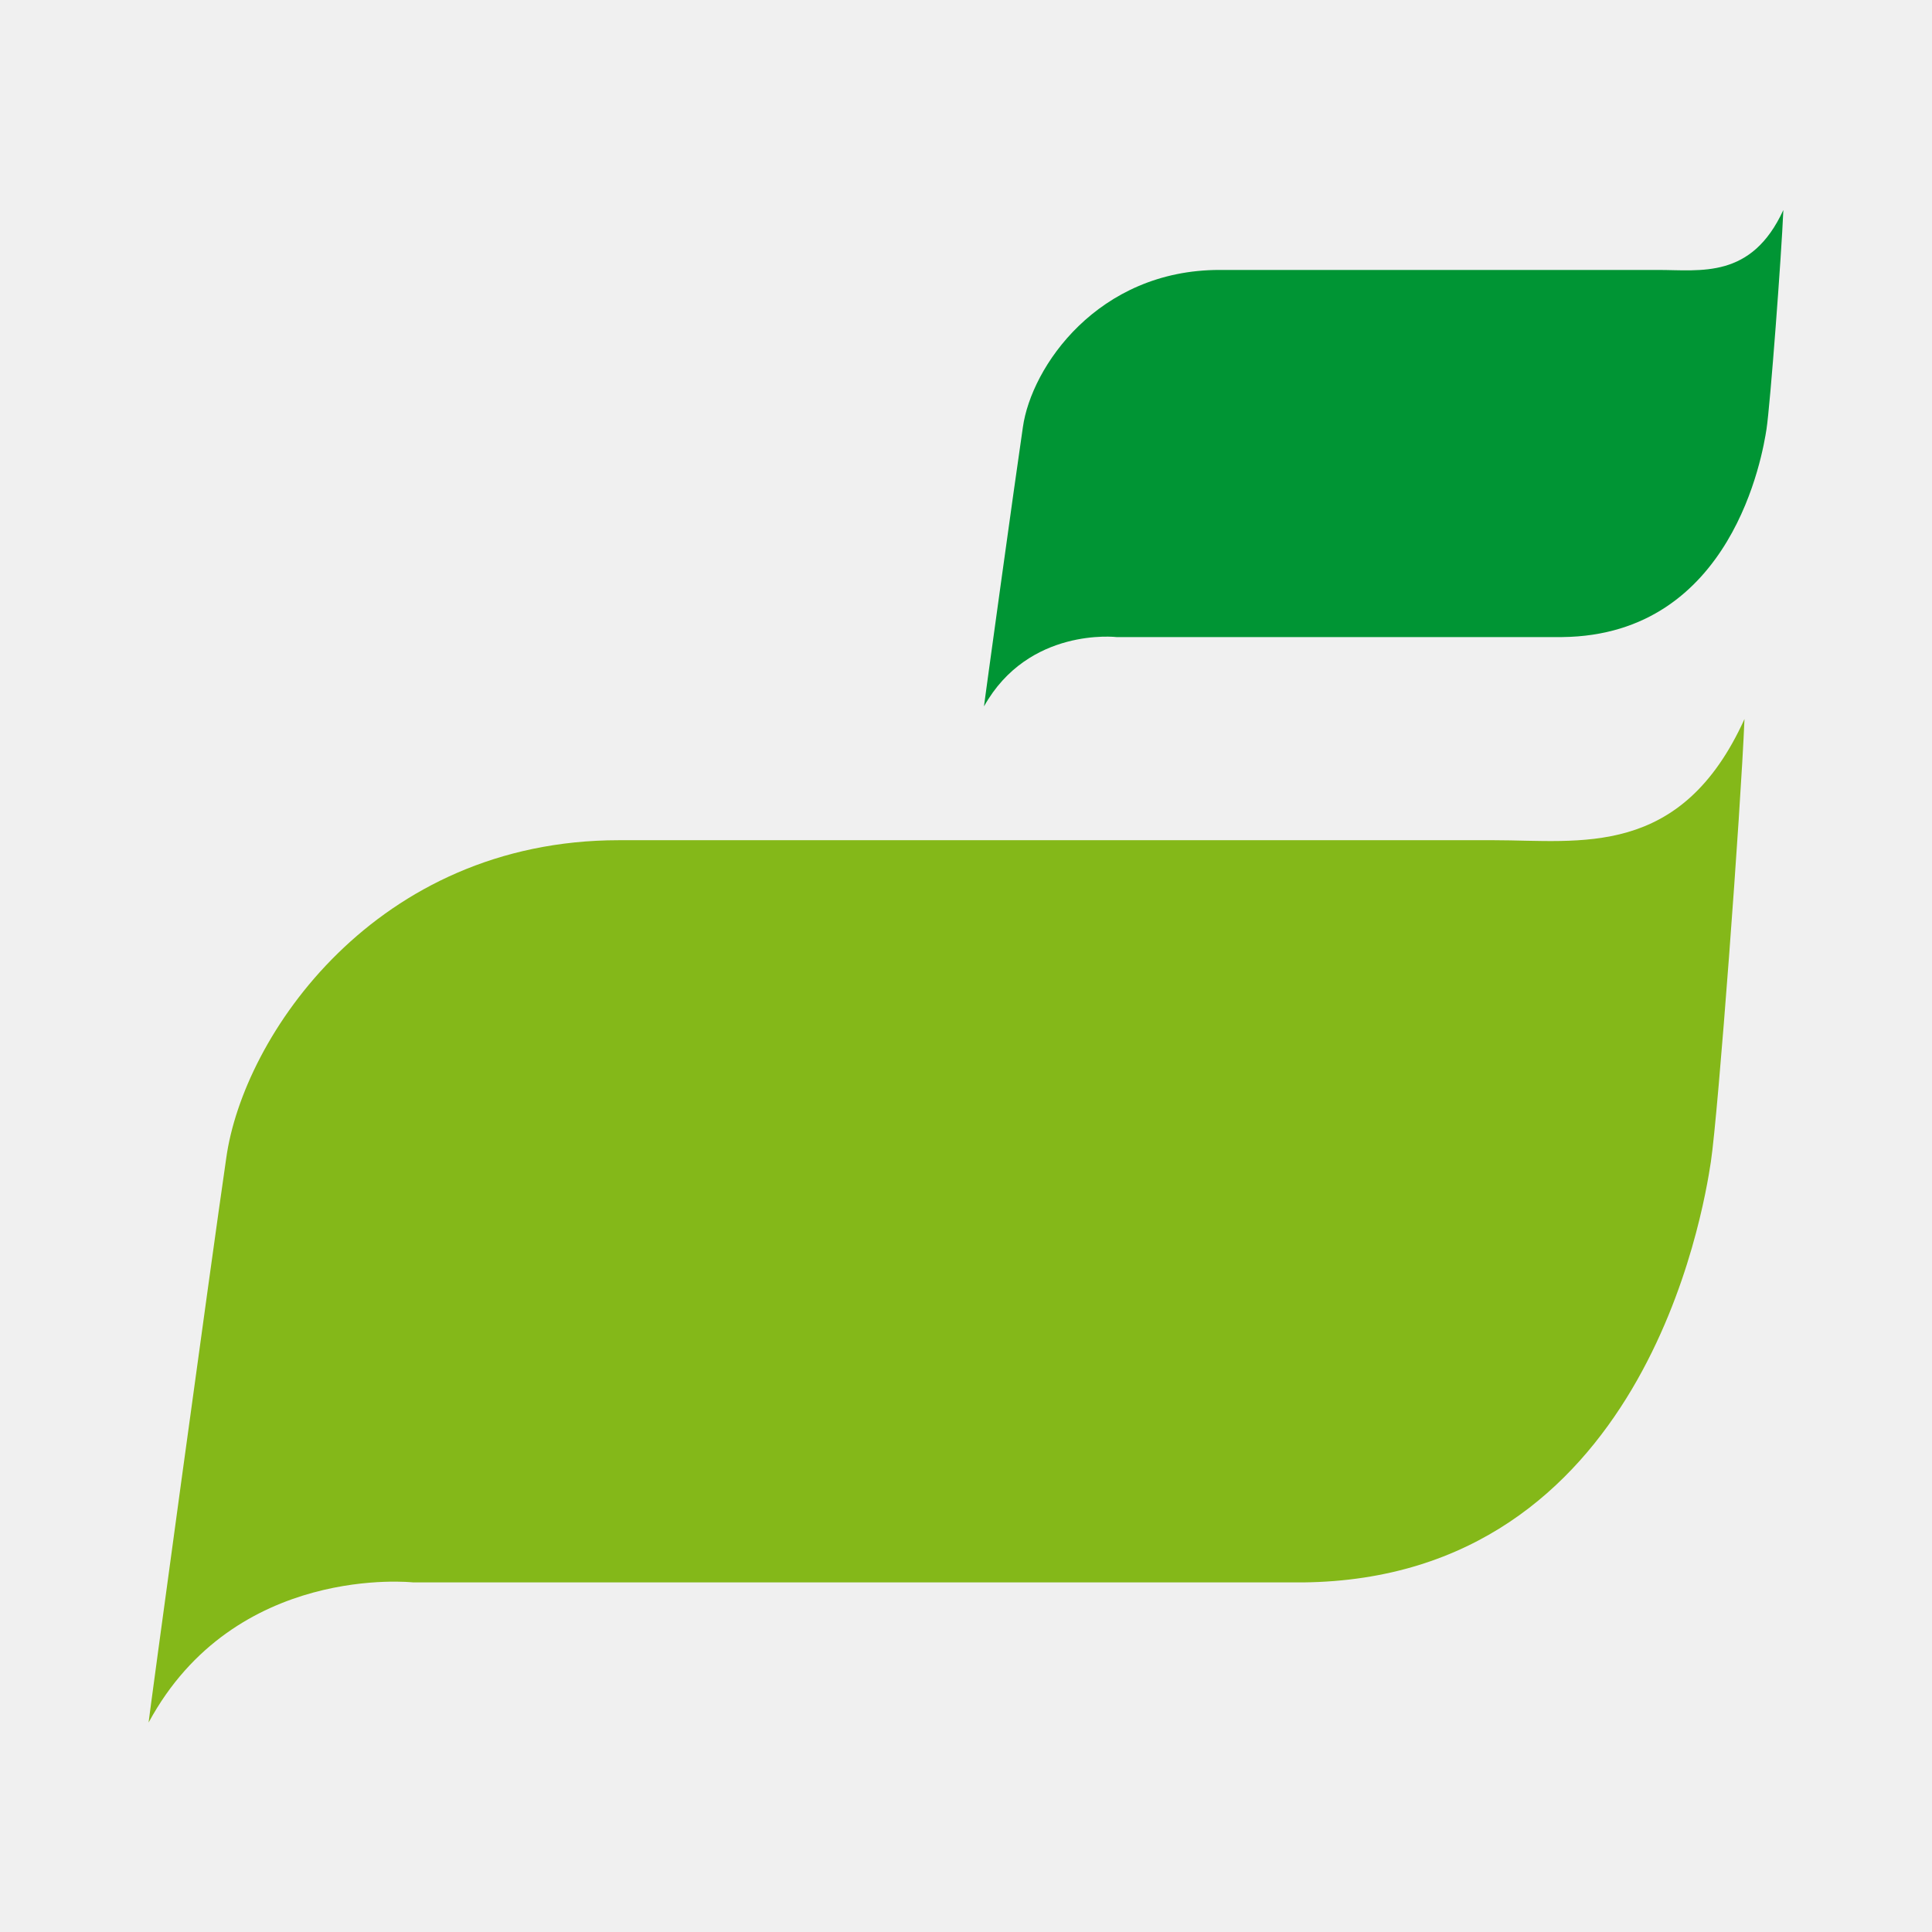
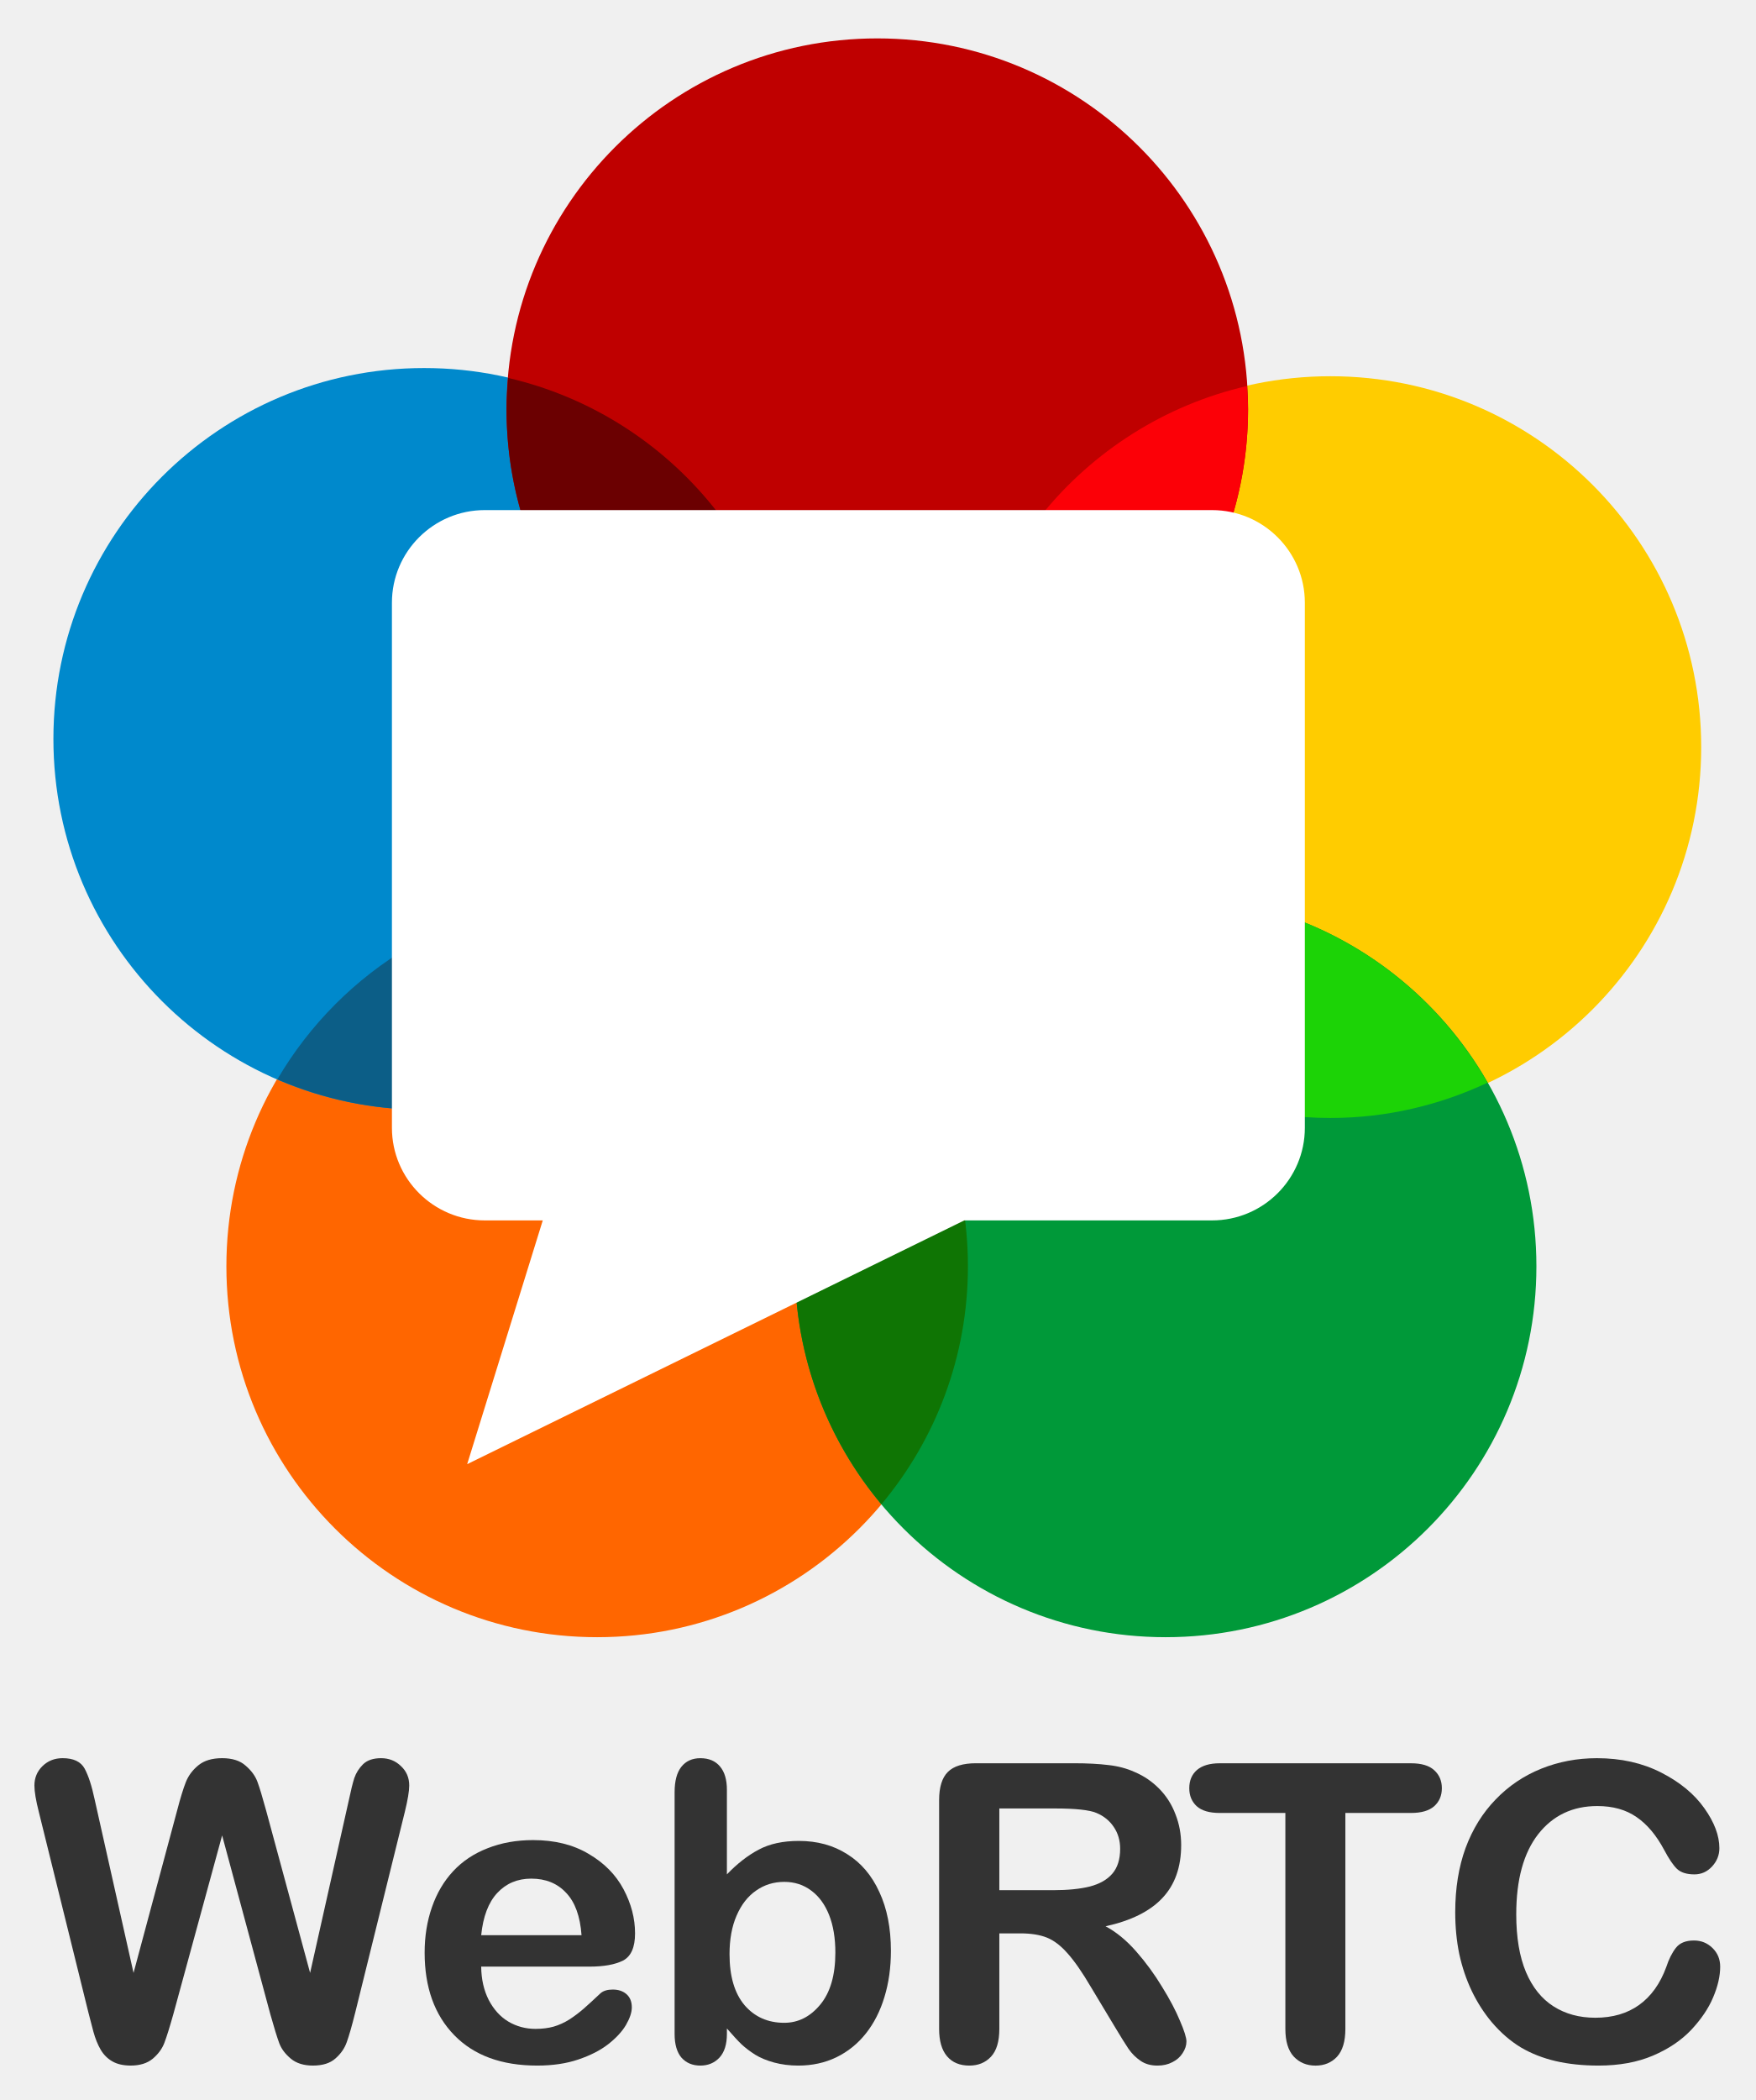
- <svg xmlns="http://www.w3.org/2000/svg" viewBox="0 0 260 260">
-   <defs>
-     <clipPath id="0">
-       <path d="M 0,0 H 5244 V 1870.87 H 0 V 0" />
-     </clipPath>
-   </defs>
-   <g transform="matrix(2.0166 0 0-2.0166 19.999 407.16)">
-     <g transform="matrix(.1 0 0 .1-8.4 30.667)" clip-path="url(#0)">
-       <path d="m667.43 1427.23c5.625 40.32 50 105 131.25 105 81.25 0 263.75 0 292.5 0 28.75 0 62.5-6.25 83.75 40-1.25-30-8.75-130-11.25-146.25-2.5-16.25-22.5-137.5-136.25-138.75-113.75 0-297.5 0-297.5 0 0 0-58.75 6.88-88.44-46.25-.191-.39 20.938 152.5 25.938 186.25" fill="#009534" />
-       <path d="m135.79 939.4c11.23 81.49 99.82 212.27 262.03 212.27 162.22 0 526.57 0 583.97 0 57.4 0 124.78-12.637 167.2 80.86-2.49-60.65-17.47-262.81-22.46-295.66-4.99-32.851-44.92-277.97-272.01-280.5-227.1 0-593.95 0-593.95 0 0 0-118.99 13.1-176.56-93.5-.383-.801 41.801 308.3 51.781 376.53" fill="#84b819" />
+ <svg xmlns="http://www.w3.org/2000/svg" height="305" width="255" version="1.1">
+   <g transform="translate(-122.62 -335.06)">
+     <g fill="#333">
+       <path style="" d="m161.87 627.52-6.98-25.887-7.068 25.887q-0.825 2.945-1.325 4.241-0.471 1.266-1.679 2.297-1.207 1.001-3.21 1.001-1.62 0-2.68-0.618-1.031-0.589-1.679-1.679-0.648-1.119-1.06-2.621-0.412-1.531-0.736-2.827l-7.186-29.067q-0.648-2.533-0.648-3.858 0-1.679 1.178-2.827t2.916-1.149q2.385 0 3.21 1.531t1.443 4.447l5.654 25.209 6.332-23.589q0.707-2.709 1.266-4.123 0.56-1.414 1.826-2.444t3.446-1.031q2.209 0 3.416 1.09 1.237 1.06 1.708 2.327t1.266 4.182l6.391 23.589 5.654-25.209q0.412-1.973 0.766-3.092 0.383-1.119 1.266-2.003 0.913-0.883 2.621-0.883 1.708 0 2.886 1.149 1.207 1.119 1.207 2.827 0 1.207-0.648 3.858l-7.186 29.067q-0.736 2.945-1.237 4.329-0.471 1.355-1.649 2.385-1.149 1.031-3.269 1.031-2.003 0-3.21-1.001-1.208-1.001-1.679-2.238-0.471-1.266-1.325-4.3z" />
+       <path style="" d="m208.25 620.69h-15.726q0.029 2.739 1.09 4.83 1.09 2.091 2.857 3.151 1.796 1.06 3.946 1.06 1.443 0 2.621-0.324 1.207-0.353 2.327-1.06 1.119-0.736 2.062-1.561 0.942-0.825 2.444-2.238 0.618-0.53 1.767-0.53 1.237 0 2.003 0.677t0.766 1.914q0 1.09-0.854 2.562-0.854 1.443-2.592 2.798-1.708 1.325-4.329 2.209-2.592 0.883-5.978 0.883-7.745 0-12.045-4.418-4.3-4.418-4.3-11.986 0-3.563 1.06-6.597 1.06-3.063 3.092-5.242t5.006-3.328q2.974-1.178 6.597-1.178 4.712 0 8.069 2.003 3.387 1.973 5.065 5.124 1.679 3.151 1.679 6.42 0 3.033-1.738 3.946-1.738 0.883-4.889 0.883zm-15.726-4.565h14.578q-0.294-4.123-2.238-6.155-1.914-2.062-5.065-2.062-3.004 0-4.948 2.091-1.914 2.062-2.327 6.126z" />
+       <path style="" d="m228.22 595.01v12.281q2.268-2.356 4.624-3.593 2.356-1.266 5.831-1.266 4.005 0 7.009 1.914 3.033 1.885 4.683 5.507 1.679 3.593 1.679 8.54 0 3.652-0.942 6.715-0.913 3.033-2.68 5.272t-4.3 3.475q-2.503 1.207-5.537 1.207-1.855 0-3.505-0.442-1.62-0.442-2.768-1.149-1.149-0.736-1.973-1.502-0.795-0.766-2.12-2.297v0.795q0 2.268-1.09 3.446-1.09 1.149-2.768 1.149-1.708 0-2.739-1.149-1.001-1.178-1.001-3.446v-35.104q0-2.444 0.972-3.681 1.001-1.266 2.768-1.266 1.855 0 2.857 1.207 1.001 1.178 1.001 3.387zm0.383 23.884q0 4.8 2.179 7.392 2.209 2.562 5.772 2.562 3.033 0 5.213-2.621 2.209-2.651 2.209-7.569 0-3.181-0.913-5.478t-2.592-3.534q-1.679-1.266-3.917-1.266-2.297 0-4.094 1.266-1.796 1.237-2.827 3.622-1.031 2.356-1.031 5.625z" />
+       <path style="" d="m270.86 615.86h-3.063v13.871q0 2.739-1.207 4.035t-3.151 1.296q-2.091 0-3.24-1.355-1.149-1.355-1.149-3.976v-33.22q0-2.827 1.266-4.094t4.094-1.266h14.224q2.945 0 5.036 0.265 2.091 0.236 3.77 1.001 2.032 0.854 3.593 2.444 1.561 1.59 2.356 3.711 0.825 2.091 0.825 4.447 0 4.83-2.739 7.716-2.709 2.886-8.246 4.094 2.327 1.237 4.447 3.652t3.77 5.154q1.679 2.709 2.592 4.918 0.942 2.179 0.942 3.004 0 0.854-0.56 1.708-0.53 0.825-1.472 1.296-0.942 0.501-2.179 0.501-1.472 0-2.474-0.707-1.001-0.677-1.738-1.738-0.707-1.06-1.944-3.122l-3.505-5.831q-1.885-3.21-3.387-4.889-1.472-1.679-3.004-2.297-1.531-0.618-3.858-0.618zm5.006-18.141h-8.069v11.868h7.834q3.151 0 5.301-0.53 2.15-0.56 3.269-1.855 1.149-1.325 1.149-3.622 0-1.796-0.913-3.151-0.913-1.384-2.533-2.062-1.531-0.648-6.037-0.648z" />
+       <path style="" d="m327.61 598.37h-9.542v31.364q0 2.709-1.207 4.035-1.208 1.296-3.122 1.296-1.944 0-3.181-1.325-1.207-1.325-1.207-4.005v-31.364h-9.542q-2.238 0-3.328-0.972-1.09-1.001-1.09-2.621 0-1.679 1.119-2.651 1.149-0.972 3.298-0.972h27.801q2.268 0 3.357 1.001 1.119 1.001 1.119 2.621 0 1.62-1.119 2.621-1.119 0.972-3.357 0.972z" />
+       <path style="" d="m372.52 620.69q0 2.062-1.031 4.476-1.001 2.385-3.181 4.712-2.179 2.297-5.566 3.74-3.387 1.443-7.893 1.443-3.416 0-6.214-0.648t-5.095-2.003q-2.268-1.384-4.182-3.622-1.708-2.032-2.916-4.535-1.207-2.533-1.826-5.389-0.589-2.857-0.589-6.067 0-5.213 1.502-9.336 1.531-4.123 4.359-7.039 2.827-2.945 6.626-4.476 3.799-1.531 8.099-1.531 5.242 0 9.336 2.091 4.094 2.091 6.273 5.183 2.179 3.063 2.179 5.802 0 1.502-1.06 2.651-1.06 1.149-2.562 1.149-1.679 0-2.533-0.795-0.825-0.795-1.855-2.739-1.708-3.21-4.035-4.8-2.297-1.59-5.684-1.59-5.389 0-8.599 4.094-3.181 4.094-3.181 11.633 0 5.036 1.414 8.393 1.414 3.328 4.005 4.977t6.067 1.649q3.77 0 6.361-1.855 2.621-1.885 3.946-5.507 0.56-1.708 1.384-2.768 0.825-1.09 2.651-1.09 1.561 0 2.68 1.09 1.119 1.09 1.119 2.709z" />
    </g>
-     <text transform="scale(1-1)" y="-87.2" x="580" word-spacing="0" line-height="125%" letter-spacing="0" font-size="9.6" font-family="Bitstream Vera Sans">
-       <tspan y="-87.2" x="580" />
-     </text>
+     <g transform="matrix(3.9483 0 0 -3.9483 263.23 518.98)">
+       <path d="m0 0c0-7.534-6.107-13.642-13.641-13.642-7.535 0-13.642 6.108-13.642 13.642s6.107 13.642 13.642 13.642c7.534 0 13.641-6.108 13.641-13.642" fill="#f60" />
+     </g>
+     <g transform="matrix(3.9483 0 0 -3.9483 369.76 443.57)">
+       <path d="m0 0c0-7.533-6.107-13.642-13.641-13.642-7.535 0-13.642 6.109-13.642 13.642 0 7.534 6.107 13.643 13.642 13.643 7.534 0 13.641-6.109 13.641-13.643" fill="#fc0" />
+     </g>
+     <g transform="matrix(3.9483 0 0 -3.9483 238.1 442.38)">
+       <path d="m0 0c0-7.533-6.107-13.642-13.642-13.642-7.533 0-13.641 6.109-13.641 13.642 0 7.534 6.108 13.643 13.641 13.643 7.535 0 13.642-6.109 13.642-13.643" fill="#0089cc" />
+     </g>
+     <g transform="matrix(3.9483 0 0 -3.9483 345.82 518.98)">
+       <path d="m0 0c0-7.534-6.107-13.642-13.643-13.642-7.533 0-13.641 6.108-13.641 13.642s6.108 13.642 13.641 13.642c7.536 0 13.643-6.108 13.643-13.642" fill="#009939" />
+     </g>
+     <g transform="matrix(3.9483 0 0 -3.9483 303.93 394.5)">
+       <path d="m0 0c0-7.534-6.108-13.642-13.642-13.642s-13.642 6.108-13.642 13.642 6.108 13.642 13.642 13.642 13.642-6.108 13.642-13.642" fill="#bf0000" />
+     </g>
+     <g transform="matrix(3.9483 0 0 -3.9483 262.04 443.57)">
+       <path d="m0 0c0-0.287 0.025-0.568 0.043-0.851 6.051 1.396 10.567 6.806 10.567 13.281 0 0.287-0.025 0.569-0.043 0.852-6.051-1.397-10.567-6.807-10.567-13.282" fill="#fc0007" />
+     </g>
+     <g transform="matrix(3.9483 0 0 -3.9483 269.15 470.24)">
+       <path d="m0 0c2.351-4.11 6.769-6.887 11.843-6.887 2.068 0 4.021 0.474 5.778 1.298-2.35 4.11-6.768 6.887-11.843 6.887-2.068 0-4.021-0.474-5.778-1.298" fill="#1cd306" />
+     </g>
+     <g transform="matrix(3.9483 0 0 -3.9483 238.1 518.98)">
+       <path d="m0 0c0-3.333 1.198-6.383 3.184-8.752 1.984 2.369 3.182 5.419 3.182 8.752s-1.198 6.383-3.182 8.752c-1.986-2.369-3.184-5.419-3.184-8.752" fill="#0f7504" />
+     </g>
+     <g transform="matrix(3.9483 0 0 -3.9483 162.91 491.83)">
+       <path d="m0 0c1.657-0.716 3.481-1.117 5.401-1.117 5.024 0 9.401 2.723 11.769 6.766-1.657 0.716-3.482 1.116-5.401 1.116-5.024 0-9.402-2.723-11.769-6.765" fill="#0c5e87" />
+     </g>
+     <g transform="matrix(3.9483 0 0 -3.9483 196.44 389.95)">
+       <path d="m0 0c-0.032-0.38-0.059-0.762-0.059-1.151 0-6.47 4.509-11.875 10.553-13.277 0.031 0.38 0.058 0.762 0.058 1.15 0 6.47-4.508 11.877-10.552 13.278" fill="#6b0001" />
+     </g>
+     <g transform="matrix(3.9483 0 0 -3.9483 201.47 512.31)">
+       <path d="m0 0h-2.134c-1.884 0-3.416 1.527-3.416 3.406v19.316c0 1.879 1.532 3.407 3.416 3.407h26.759c1.884 0 3.415-1.528 3.415-3.407v-19.316c0-1.879-1.531-3.406-3.415-3.406h-9.116l-18.29-8.966 2.781 8.966z" fill="#fff" />
+     </g>
  </g>
</svg>
